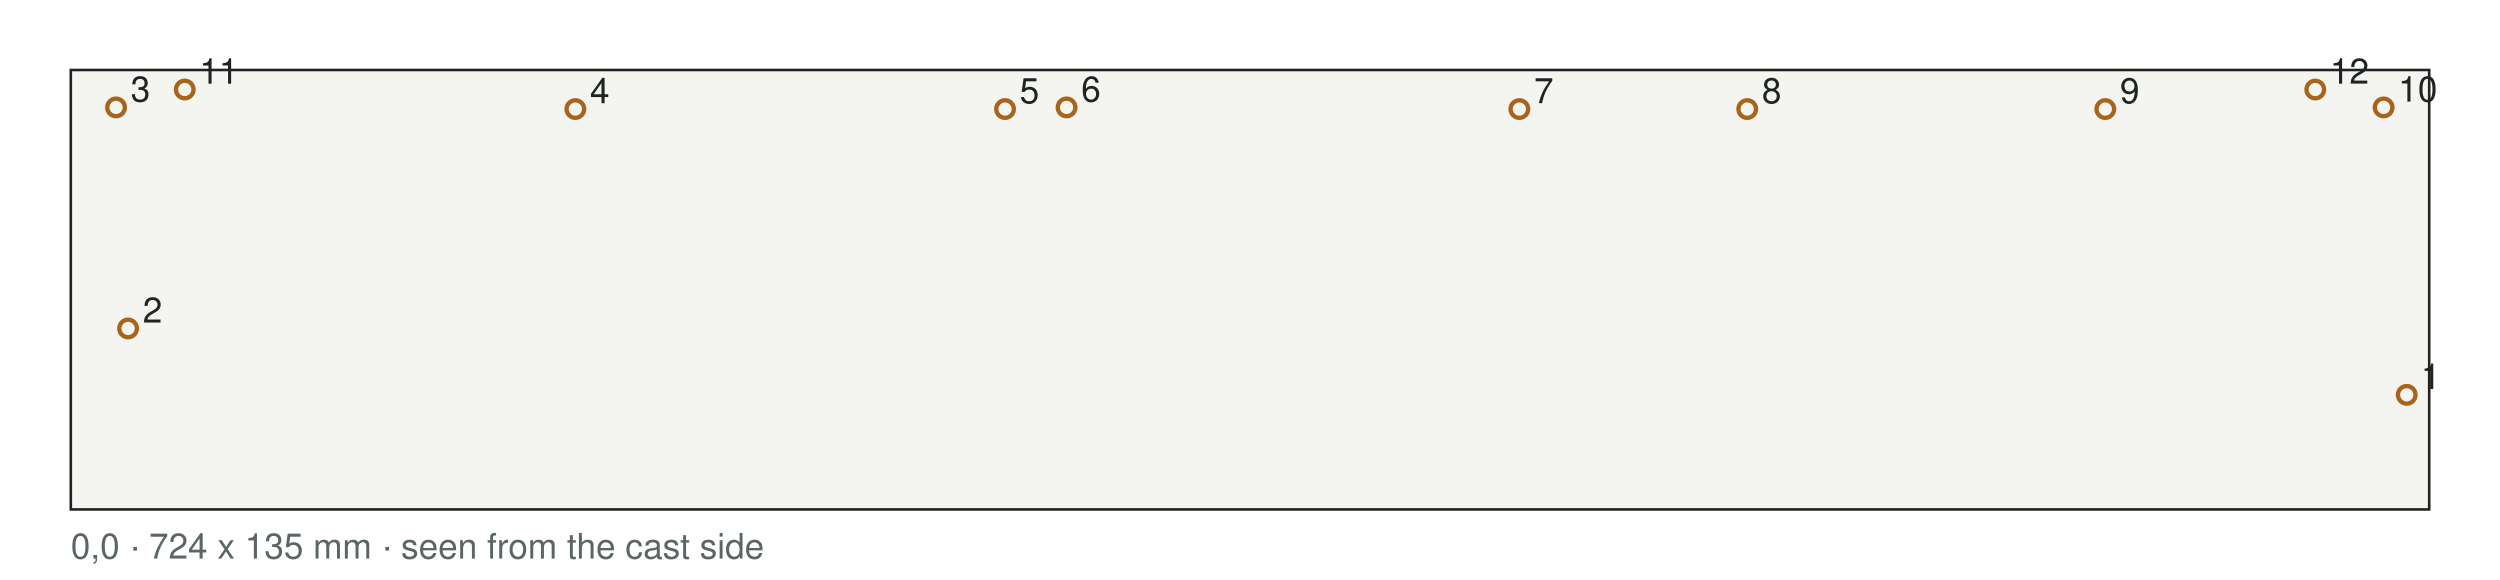
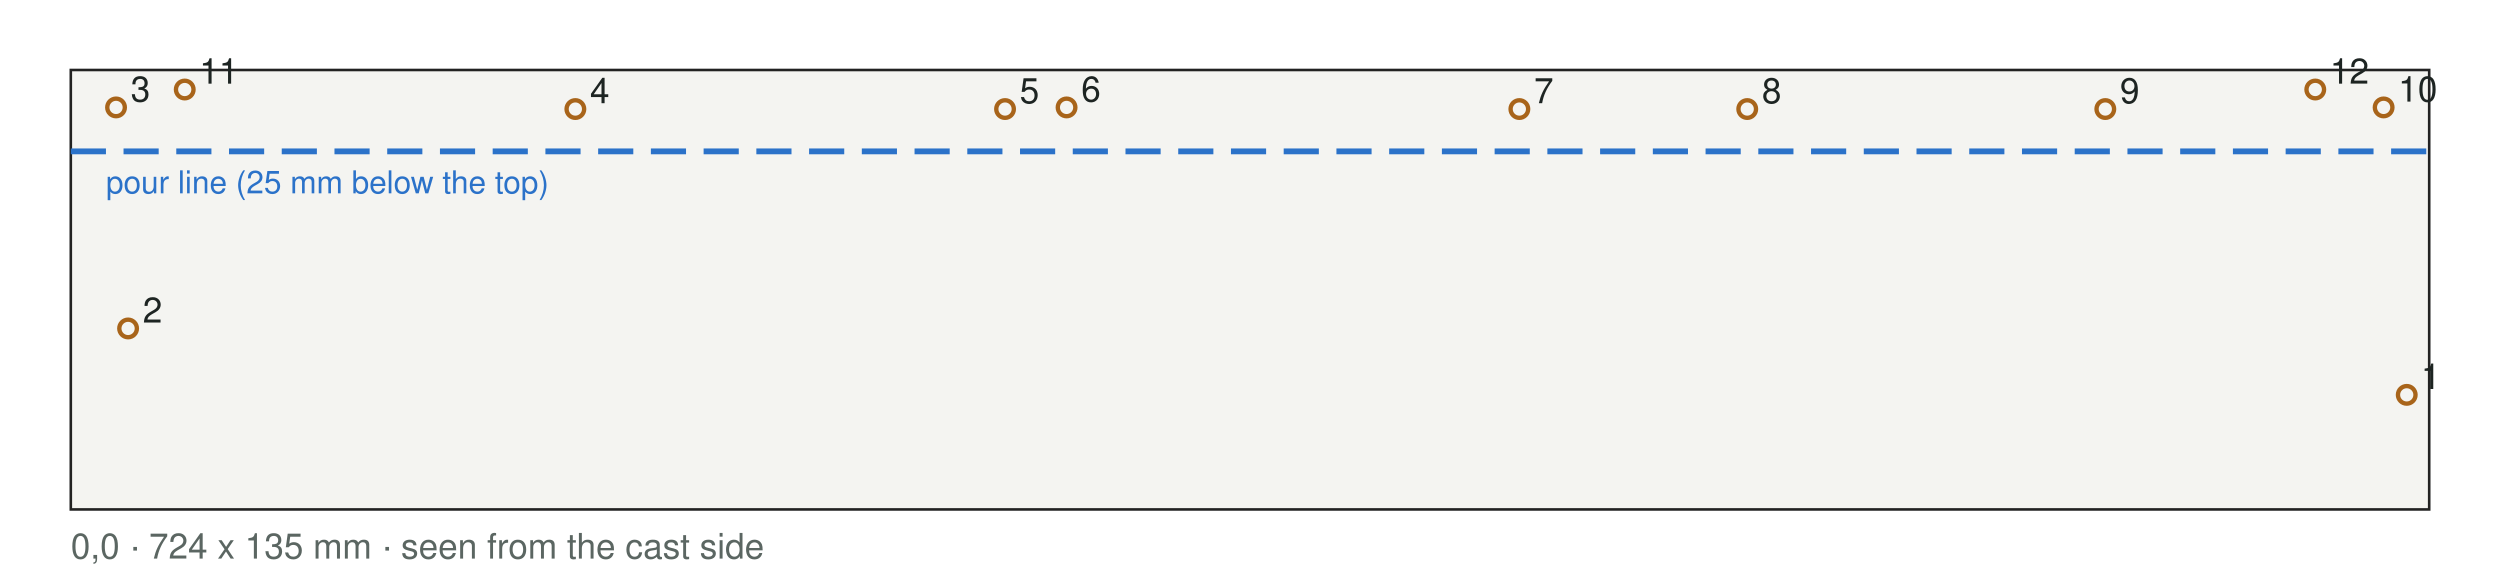
<svg xmlns="http://www.w3.org/2000/svg" viewBox="-21.5 -21.5 767.5 178.0" width="768mm" height="178mm" font-family="Helvetica, Arial, sans-serif">
  <polygon points="0.0,135.0 724.5,135.0 724.5,0.0 0.0,0.0" fill="#f4f4f1" stroke="#222" stroke-width="0.8" />
  <circle cx="717.6" cy="99.8" r="2.7" fill="none" stroke="#a8641a" stroke-width="1.34" />
  <text x="722.0" y="98.0" font-size="10.8" fill="#1d2422">1</text>
  <circle cx="17.6" cy="79.4" r="2.7" fill="none" stroke="#a8641a" stroke-width="1.34" />
  <text x="22.1" y="77.6" font-size="10.8" fill="#1d2422">2</text>
  <circle cx="13.9" cy="11.5" r="2.7" fill="none" stroke="#a8641a" stroke-width="1.34" />
  <text x="18.4" y="9.7" font-size="10.8" fill="#1d2422">3</text>
  <circle cx="155.0" cy="12.0" r="2.7" fill="none" stroke="#a8641a" stroke-width="1.34" />
  <text x="159.5" y="10.2" font-size="10.8" fill="#1d2422">4</text>
  <circle cx="287.0" cy="12.0" r="2.7" fill="none" stroke="#a8641a" stroke-width="1.34" />
  <text x="291.5" y="10.2" font-size="10.8" fill="#1d2422">5</text>
  <circle cx="305.9" cy="11.5" r="2.7" fill="none" stroke="#a8641a" stroke-width="1.34" />
  <text x="310.4" y="9.7" font-size="10.8" fill="#1d2422">6</text>
  <circle cx="445.0" cy="12.0" r="2.7" fill="none" stroke="#a8641a" stroke-width="1.34" />
  <text x="449.5" y="10.2" font-size="10.8" fill="#1d2422">7</text>
  <circle cx="515.0" cy="12.0" r="2.7" fill="none" stroke="#a8641a" stroke-width="1.34" />
  <text x="519.5" y="10.2" font-size="10.8" fill="#1d2422">8</text>
  <circle cx="625.0" cy="12.0" r="2.7" fill="none" stroke="#a8641a" stroke-width="1.34" />
  <text x="629.5" y="10.2" font-size="10.8" fill="#1d2422">9</text>
  <circle cx="710.5" cy="11.5" r="2.7" fill="none" stroke="#a8641a" stroke-width="1.34" />
  <text x="715.0" y="9.7" font-size="10.8" fill="#1d2422">10</text>
  <circle cx="35.0" cy="6.0" r="2.7" fill="none" stroke="#a8641a" stroke-width="1.34" />
  <text x="39.5" y="4.2" font-size="10.8" fill="#1d2422">11</text>
  <circle cx="689.5" cy="6.0" r="2.7" fill="none" stroke="#a8641a" stroke-width="1.34" />
  <text x="694.0" y="4.2" font-size="10.8" fill="#1d2422">12</text>
+   <line x1="0.0" y1="25.0" x2="724.5" y2="25.0" stroke="#2b72c9" stroke-width="1.79" stroke-dasharray="10.8,5.4" />
+   <text x="10.8" y="37.9" font-size="9.7" fill="#2b72c9">pour line (25 mm below the top)</text>
  <text x="0" y="150.1" font-size="10.8" fill="#5b6662">0,0 · 724 x 135 mm · seen from the cast side</text>
</svg>
